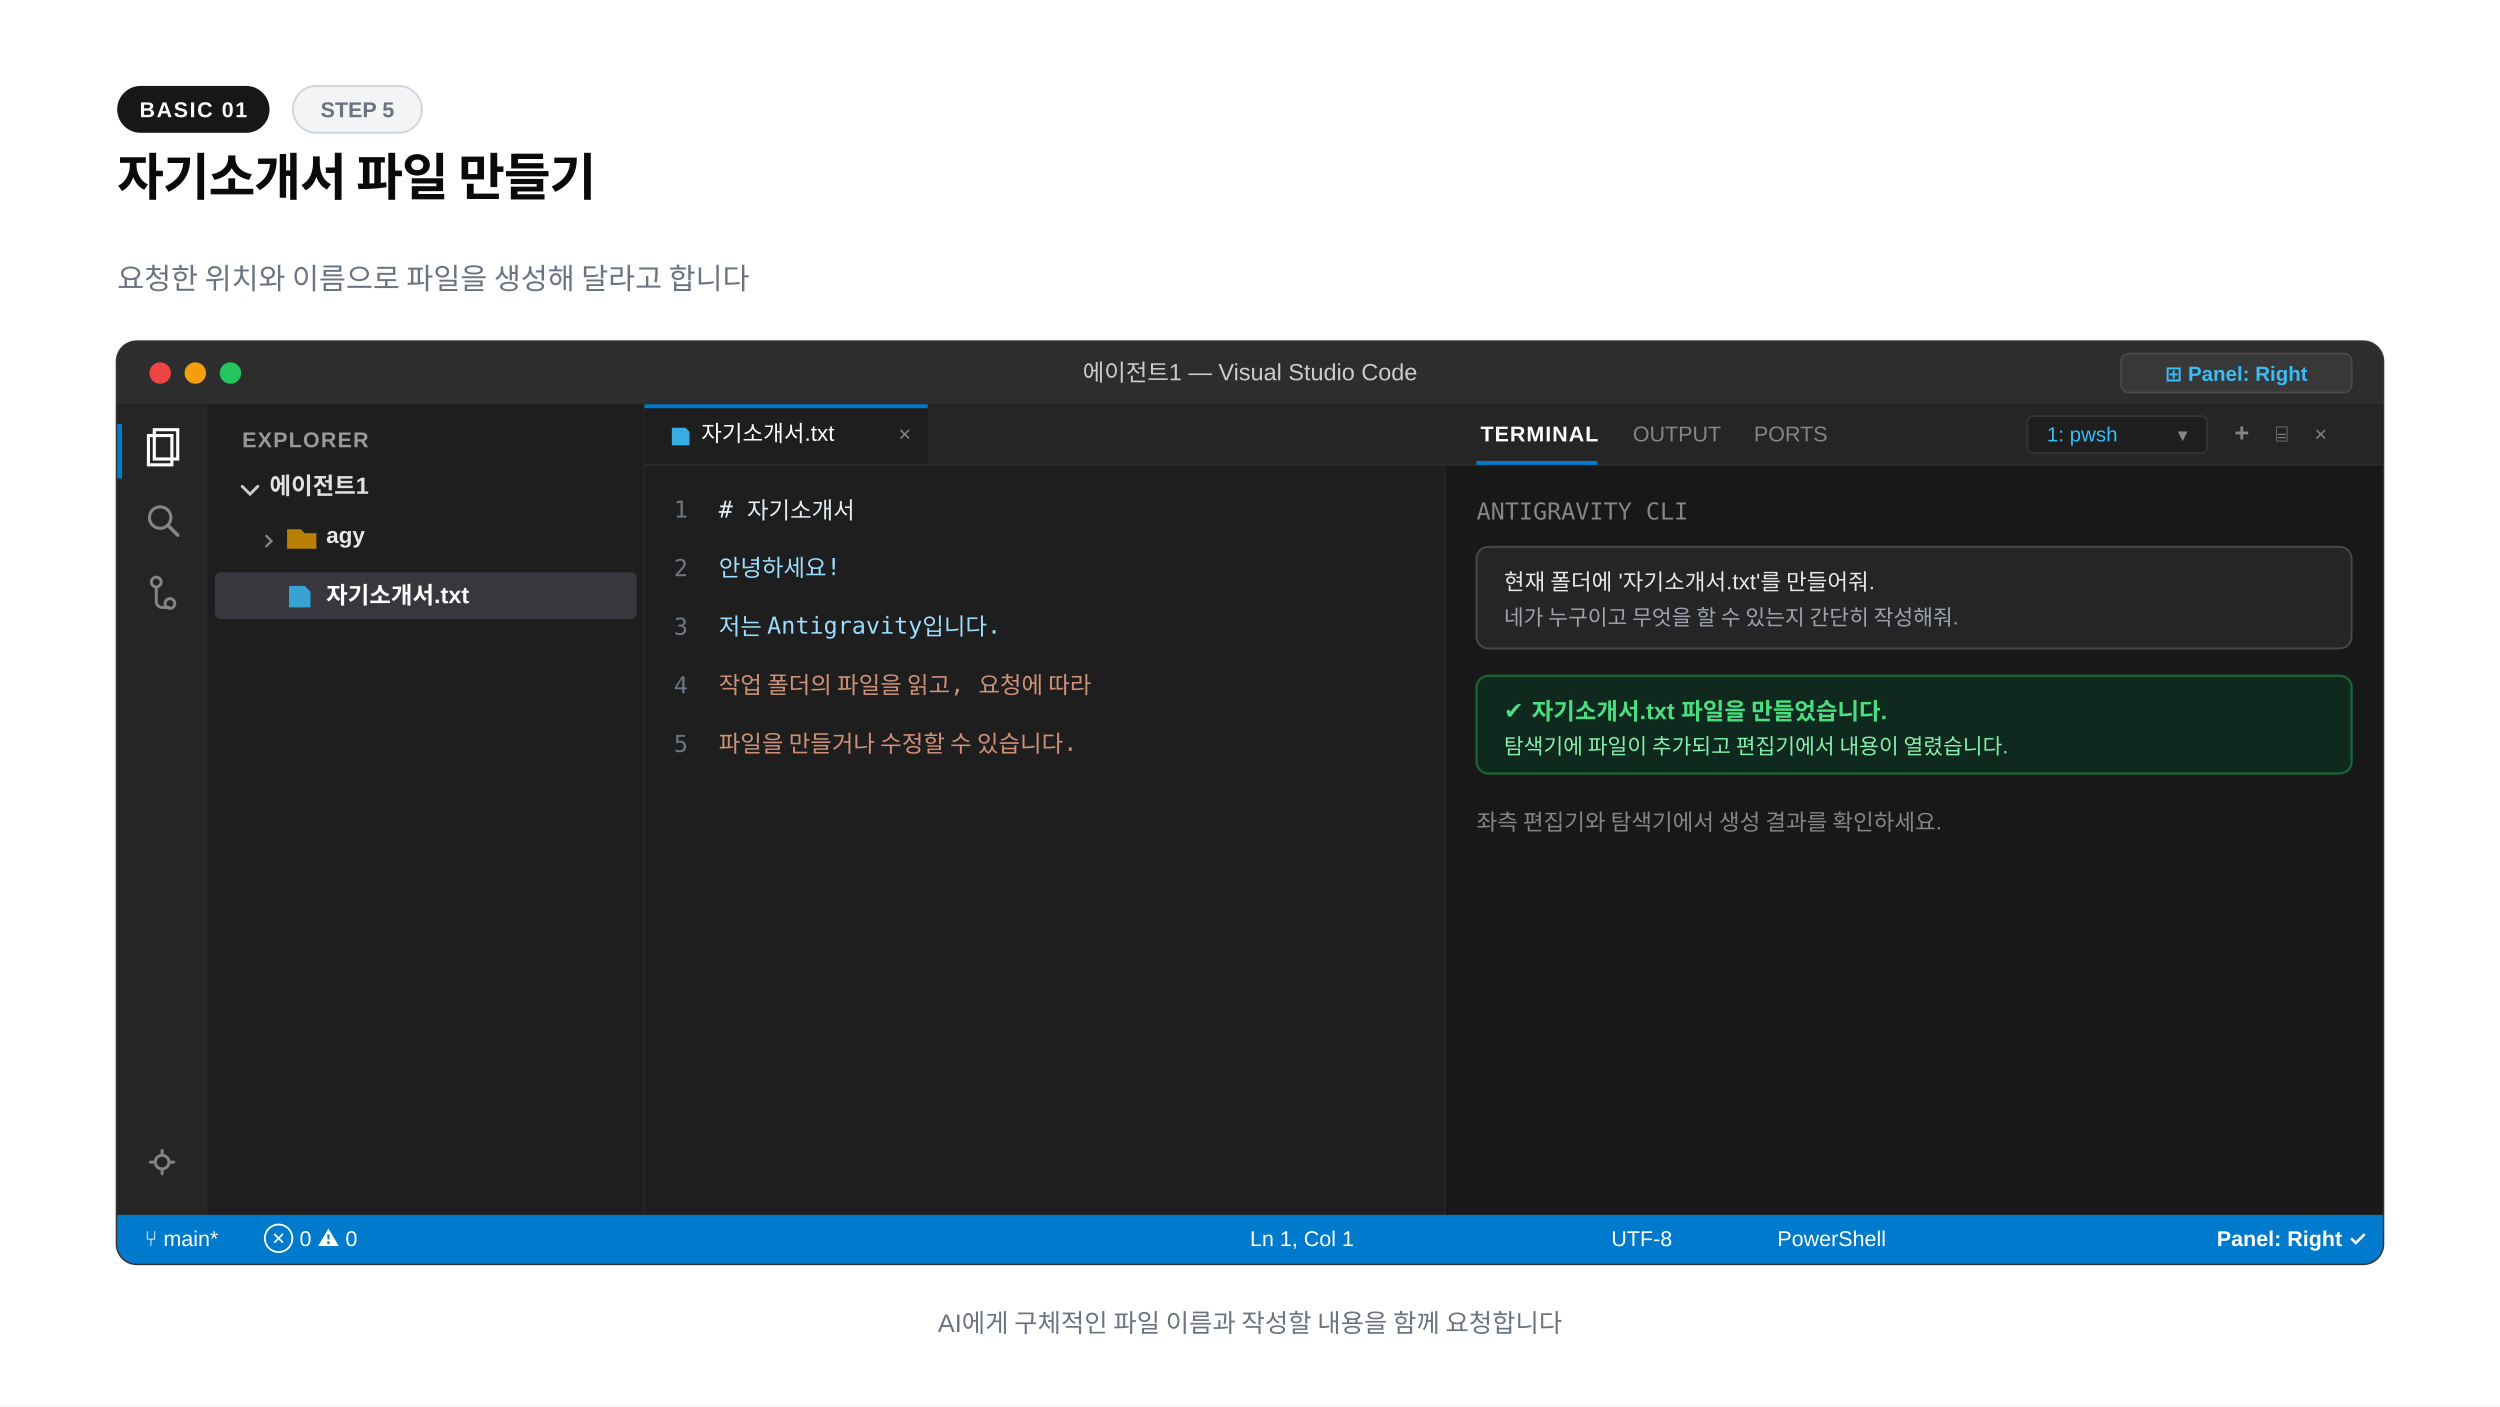
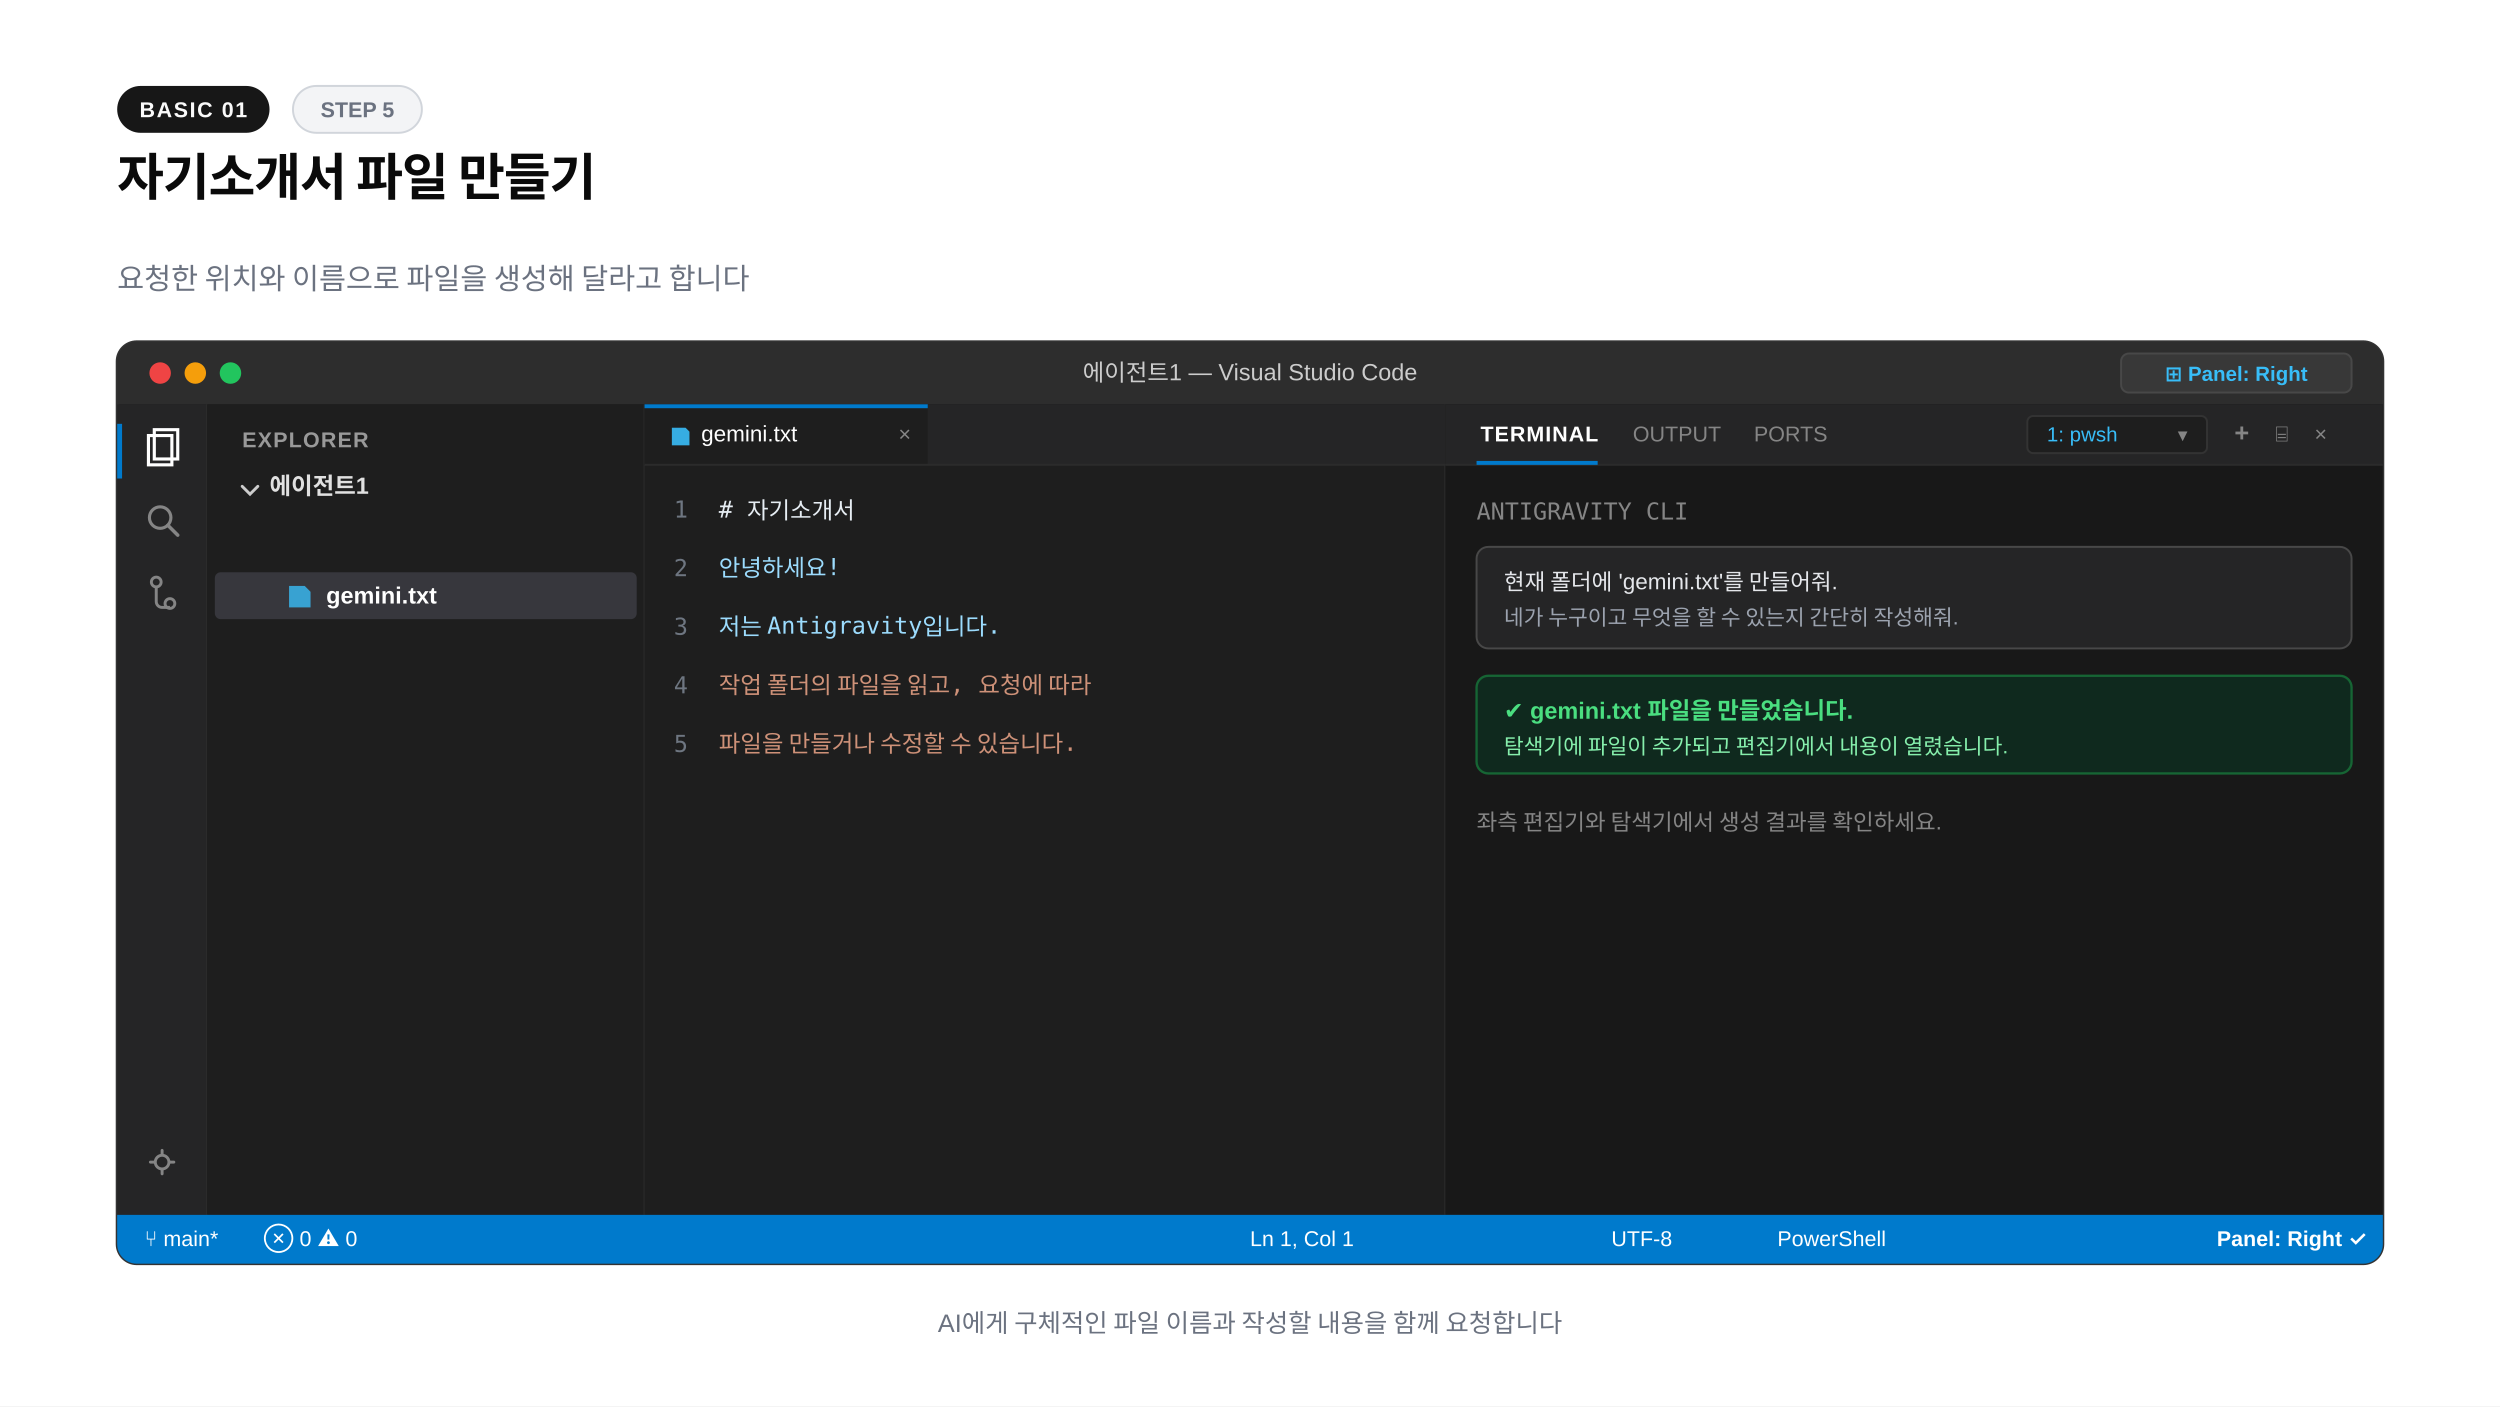
<svg xmlns="http://www.w3.org/2000/svg" width="1280" height="720" viewBox="0 0 1280 720">
  <rect width="1280" height="720" fill="#ffffff" />
  <rect x="60" y="44" width="78" height="24" rx="12" fill="#171717" />
  <text x="99" y="60" text-anchor="middle" font-family="-apple-system,BlinkMacSystemFont,'Segoe UI',Arial,sans-serif" font-size="11" font-weight="600" fill="#fafafa" letter-spacing="0.8">BASIC 01</text>
  <rect x="150" y="44" width="66" height="24" rx="12" fill="#f3f4f6" stroke="#d1d5db" stroke-width="1" />
  <text x="183" y="60" text-anchor="middle" font-family="-apple-system,BlinkMacSystemFont,'Segoe UI',Arial,sans-serif" font-size="11" font-weight="600" fill="#6b7280">STEP 5</text>
  <text x="60" y="100" font-family="-apple-system,BlinkMacSystemFont,'Segoe UI',Arial,sans-serif" font-size="26" font-weight="800" fill="#0a0a0a" letter-spacing="-0.02em">자기소개서 파일 만들기</text>
  <text x="60" y="148" font-family="-apple-system,BlinkMacSystemFont,'Segoe UI',Arial,sans-serif" font-size="15" fill="#6b7280">요청한 위치와 이름으로 파일을 생성해 달라고 합니다</text>
  <rect x="60" y="175" width="1160" height="472" rx="10" fill="#1e1e1e" stroke="#333333" stroke-width="1.5" />
  <path d="M60 185a10 10 0 0 1 10-10h1140a10 10 0 0 1 10 10v22H60z" fill="#2d2d2d" />
  <circle cx="82" cy="191" r="5.5" fill="#ef4444" />
  <circle cx="100" cy="191" r="5.5" fill="#f59e0b" />
  <circle cx="118" cy="191" r="5.5" fill="#22c55e" />
  <text x="640" y="195" text-anchor="middle" font-family="-apple-system,BlinkMacSystemFont,'Segoe UI',Arial,sans-serif" font-size="12" font-weight="500" fill="#cccccc">에이전트1 — Visual Studio Code</text>
  <rect x="1086" y="181" width="118" height="20" rx="4" fill="#383838" stroke="#484848" stroke-width="1" />
  <text x="1145" y="195" text-anchor="middle" font-family="-apple-system,BlinkMacSystemFont,'Segoe UI',Arial,sans-serif" font-size="10.5" font-weight="600" fill="#38bdf8">⊞ Panel: Right</text>
  <rect x="60" y="207" width="46" height="415" fill="#252526" />
  <line x1="106" y1="207" x2="106" y2="622" stroke="#2b2b2b" stroke-width="1" />
  <rect x="60" y="217" width="2.5" height="28" fill="#007acc" />
  <path d="M76 223h12v15H76z" fill="none" stroke="#ffffff" stroke-width="1.6" />
  <path d="M79 220h12v15H79z" fill="none" stroke="#ffffff" stroke-width="1.6" />
  <circle cx="82" cy="265" r="5.5" fill="none" stroke="#858585" stroke-width="1.6" />
  <line x1="86" y1="269" x2="91" y2="274" stroke="#858585" stroke-width="1.8" stroke-linecap="round" />
  <circle cx="80" cy="298" r="2.5" fill="none" stroke="#858585" stroke-width="1.5" />
  <circle cx="87" cy="309" r="2.5" fill="none" stroke="#858585" stroke-width="1.5" />
  <path d="M80 300v8a3 3 0 0 0 3 3h4" fill="none" stroke="#858585" stroke-width="1.5" />
  <circle cx="83" cy="595" r="3.5" fill="none" stroke="#858585" stroke-width="1.5" />
  <path d="M83 589v2M83 599v2M77 595h2M87 595h2" stroke="#858585" stroke-width="1.5" stroke-linecap="round" />
  <rect x="106" y="207" width="224" height="415" fill="#1e1e1e" />
  <line x1="330" y1="207" x2="330" y2="622" stroke="#2b2b2b" stroke-width="1" />
  <text x="124" y="229" font-family="-apple-system,BlinkMacSystemFont,'Segoe UI',Arial,sans-serif" font-size="11" font-weight="700" fill="#999999" letter-spacing="0.6">EXPLORER</text>
  <path d="M124 249l4 4 4-4" fill="none" stroke="#cccccc" stroke-width="1.5" stroke-linecap="round" />
  <text x="138" y="253" font-family="-apple-system,BlinkMacSystemFont,'Segoe UI',Arial,sans-serif" font-size="12" font-weight="700" fill="#e1e1e1">에이전트1</text>
-   <path d="M136 274l3 3-3 3" fill="none" stroke="#858585" stroke-width="1.2" />
-   <path d="M147 271h7l2 2h6v8h-15z" fill="#ca8a04" opacity="0.9" />
-   <text x="167" y="278" font-family="-apple-system,BlinkMacSystemFont,'Segoe UI',Arial,sans-serif" font-size="11.5" font-weight="700" fill="#e5e7eb">agy</text>
  <rect x="110" y="293" width="216" height="24" rx="3" fill="#37373d" />
  <path d="M148 300h8l3 3v8h-11z" fill="#38bdf8" opacity="0.8" />
-   <text x="167" y="309" font-family="-apple-system,BlinkMacSystemFont,'Segoe UI',Arial,sans-serif" font-size="12" font-weight="600" fill="#ffffff">자기소개서.txt</text>
+   <text x="167" y="309" font-family="-apple-system,BlinkMacSystemFont,'Segoe UI',Arial,sans-serif" font-size="12" font-weight="600" fill="#ffffff">gemini.txt</text>
  <rect x="330" y="207" width="410" height="415" fill="#1e1e1e" />
  <line x1="740" y1="207" x2="740" y2="622" stroke="#2b2b2b" stroke-width="1" />
  <rect x="330" y="207" width="410" height="31" fill="#252526" />
  <rect x="330" y="207" width="145" height="31" fill="#1e1e1e" />
  <rect x="330" y="207" width="145" height="2" fill="#007acc" />
  <path d="M344 219h7l2 2v7h-9z" fill="#38bdf8" opacity="0.9" />
-   <text x="359" y="226" font-family="-apple-system,BlinkMacSystemFont,'Segoe UI',Arial,sans-serif" font-size="11.5" fill="#ffffff">자기소개서.txt</text>
+   <text x="359" y="226" font-family="-apple-system,BlinkMacSystemFont,'Segoe UI',Arial,sans-serif" font-size="11.5" fill="#ffffff">gemini.txt</text>
  <text x="460" y="226" font-family="-apple-system,BlinkMacSystemFont,'Segoe UI',Arial,sans-serif" font-size="11" fill="#858585">×</text>
  <line x1="330" y1="238" x2="740" y2="238" stroke="#2b2b2b" stroke-width="1" />
  <g font-family="Consolas,monospace" font-size="12">
    <text x="345" y="265" fill="#6e7681">1</text>
    <text x="368" y="265" fill="#e6edf3"># 자기소개서</text>
    <text x="345" y="295" fill="#6e7681">2</text>
    <text x="368" y="295" fill="#9cdcfe">안녕하세요!</text>
    <text x="345" y="325" fill="#6e7681">3</text>
    <text x="368" y="325" fill="#9cdcfe">저는 Antigravity입니다.</text>
    <text x="345" y="355" fill="#6e7681">4</text>
    <text x="368" y="355" fill="#ce9178">작업 폴더의 파일을 읽고, 요청에 따라</text>
    <text x="345" y="385" fill="#6e7681">5</text>
    <text x="368" y="385" fill="#ce9178">파일을 만들거나 수정할 수 있습니다.</text>
  </g>
  <rect x="740" y="207" width="480" height="415" fill="#181818" />
  <rect x="740" y="207" width="480" height="31" fill="#252526" />
  <line x1="740" y1="238" x2="1220" y2="238" stroke="#2b2b2b" stroke-width="1" />
  <text x="758" y="226" font-family="-apple-system,BlinkMacSystemFont,'Segoe UI',Arial,sans-serif" font-size="11" font-weight="700" fill="#ffffff" letter-spacing="0.5">TERMINAL</text>
  <rect x="756" y="236" width="62" height="2" fill="#007acc" />
  <text x="836" y="226" font-family="-apple-system,BlinkMacSystemFont,'Segoe UI',Arial,sans-serif" font-size="11" fill="#858585">OUTPUT</text>
  <text x="898" y="226" font-family="-apple-system,BlinkMacSystemFont,'Segoe UI',Arial,sans-serif" font-size="11" fill="#858585">PORTS</text>
  <rect x="1038" y="213" width="92" height="19" rx="3" fill="#1e1e1e" stroke="#333333" stroke-width="1" />
  <text x="1048" y="226" font-family="-apple-system,BlinkMacSystemFont,'Segoe UI',Arial,sans-serif" font-size="10.5" fill="#38bdf8">1: pwsh</text>
  <text x="1115" y="226" font-family="-apple-system,BlinkMacSystemFont,'Segoe UI',Arial,sans-serif" font-size="10" fill="#858585">▾</text>
  <text x="1144" y="226" font-family="-apple-system,BlinkMacSystemFont,'Segoe UI',Arial,sans-serif" font-size="13" font-weight="700" fill="#858585">+</text>
  <text x="1165" y="226" font-family="-apple-system,BlinkMacSystemFont,'Segoe UI',Arial,sans-serif" font-size="11" fill="#858585">⌸</text>
  <text x="1185" y="226" font-family="-apple-system,BlinkMacSystemFont,'Segoe UI',Arial,sans-serif" font-size="11" fill="#858585">×</text>
  <g font-family="Consolas,monospace" font-size="12">
    <text x="756" y="266" fill="#858585">ANTIGRAVITY CLI</text>
    <rect x="756" y="280" width="448" height="52" rx="6" fill="#252526" stroke="#484848" />
-     <text x="770" y="302" fill="#e5e7eb" font-family="-apple-system,BlinkMacSystemFont,'Segoe UI',Arial,sans-serif" font-size="11.5">현재 폴더에 '자기소개서.txt'를 만들어줘.</text>
+     <text x="770" y="302" fill="#e5e7eb" font-family="-apple-system,BlinkMacSystemFont,'Segoe UI',Arial,sans-serif" font-size="11.5">현재 폴더에 'gemini.txt'를 만들어줘.</text>
    <text x="770" y="320" fill="#9ca3af" font-family="-apple-system,BlinkMacSystemFont,'Segoe UI',Arial,sans-serif" font-size="11">네가 누구이고 무엇을 할 수 있는지 간단히 작성해줘.</text>
    <rect x="756" y="346" width="448" height="50" rx="6" fill="#0f291e" stroke="#166534" stroke-width="1.2" />
-     <text x="770" y="368" fill="#4ade80" font-family="-apple-system,BlinkMacSystemFont,'Segoe UI',Arial,sans-serif" font-size="12" font-weight="700">✔ 자기소개서.txt 파일을 만들었습니다.</text>
+     <text x="770" y="368" fill="#4ade80" font-family="-apple-system,BlinkMacSystemFont,'Segoe UI',Arial,sans-serif" font-size="12" font-weight="700">✔ gemini.txt 파일을 만들었습니다.</text>
    <text x="770" y="386" fill="#86efac" font-family="-apple-system,BlinkMacSystemFont,'Segoe UI',Arial,sans-serif" font-size="11">탐색기에 파일이 추가되고 편집기에서 내용이 열렸습니다.</text>
    <text x="756" y="425" fill="#858585" font-family="-apple-system,BlinkMacSystemFont,'Segoe UI',Arial,sans-serif" font-size="11.5">좌측 편집기와 탐색기에서 생성 결과를 확인하세요.</text>
  </g>
  <path d="M60 622h1160v15a10 10 0 0 1-10 10H70a10 10 0 0 1-10-10z" fill="#007acc" />
  <text x="74" y="638" font-family="-apple-system,BlinkMacSystemFont,'Segoe UI',Arial,sans-serif" font-size="11" font-weight="500" fill="#ffffff">⑂ main*</text>
  <text x="135" y="638" font-family="-apple-system,BlinkMacSystemFont,'Segoe UI',Arial,sans-serif" font-size="11" fill="#ffffff">⊗ 0  ⚠ 0</text>
  <text x="640" y="638" font-family="-apple-system,BlinkMacSystemFont,'Segoe UI',Arial,sans-serif" font-size="11" fill="#ffffff">Ln 1, Col 1</text>
  <text x="825" y="638" font-family="-apple-system,BlinkMacSystemFont,'Segoe UI',Arial,sans-serif" font-size="11" fill="#ffffff">UTF-8</text>
  <text x="910" y="638" font-family="-apple-system,BlinkMacSystemFont,'Segoe UI',Arial,sans-serif" font-size="11" fill="#ffffff">PowerShell</text>
  <text x="1135" y="638" font-family="-apple-system,BlinkMacSystemFont,'Segoe UI',Arial,sans-serif" font-size="11" font-weight="600" fill="#ffffff">Panel: Right ✓</text>
  <text x="640" y="682" text-anchor="middle" font-family="-apple-system,BlinkMacSystemFont,'Segoe UI',Arial,sans-serif" font-size="13" font-weight="500" fill="#6b7280">AI에게 구체적인 파일 이름과 작성할 내용을 함께 요청합니다</text>
</svg>
